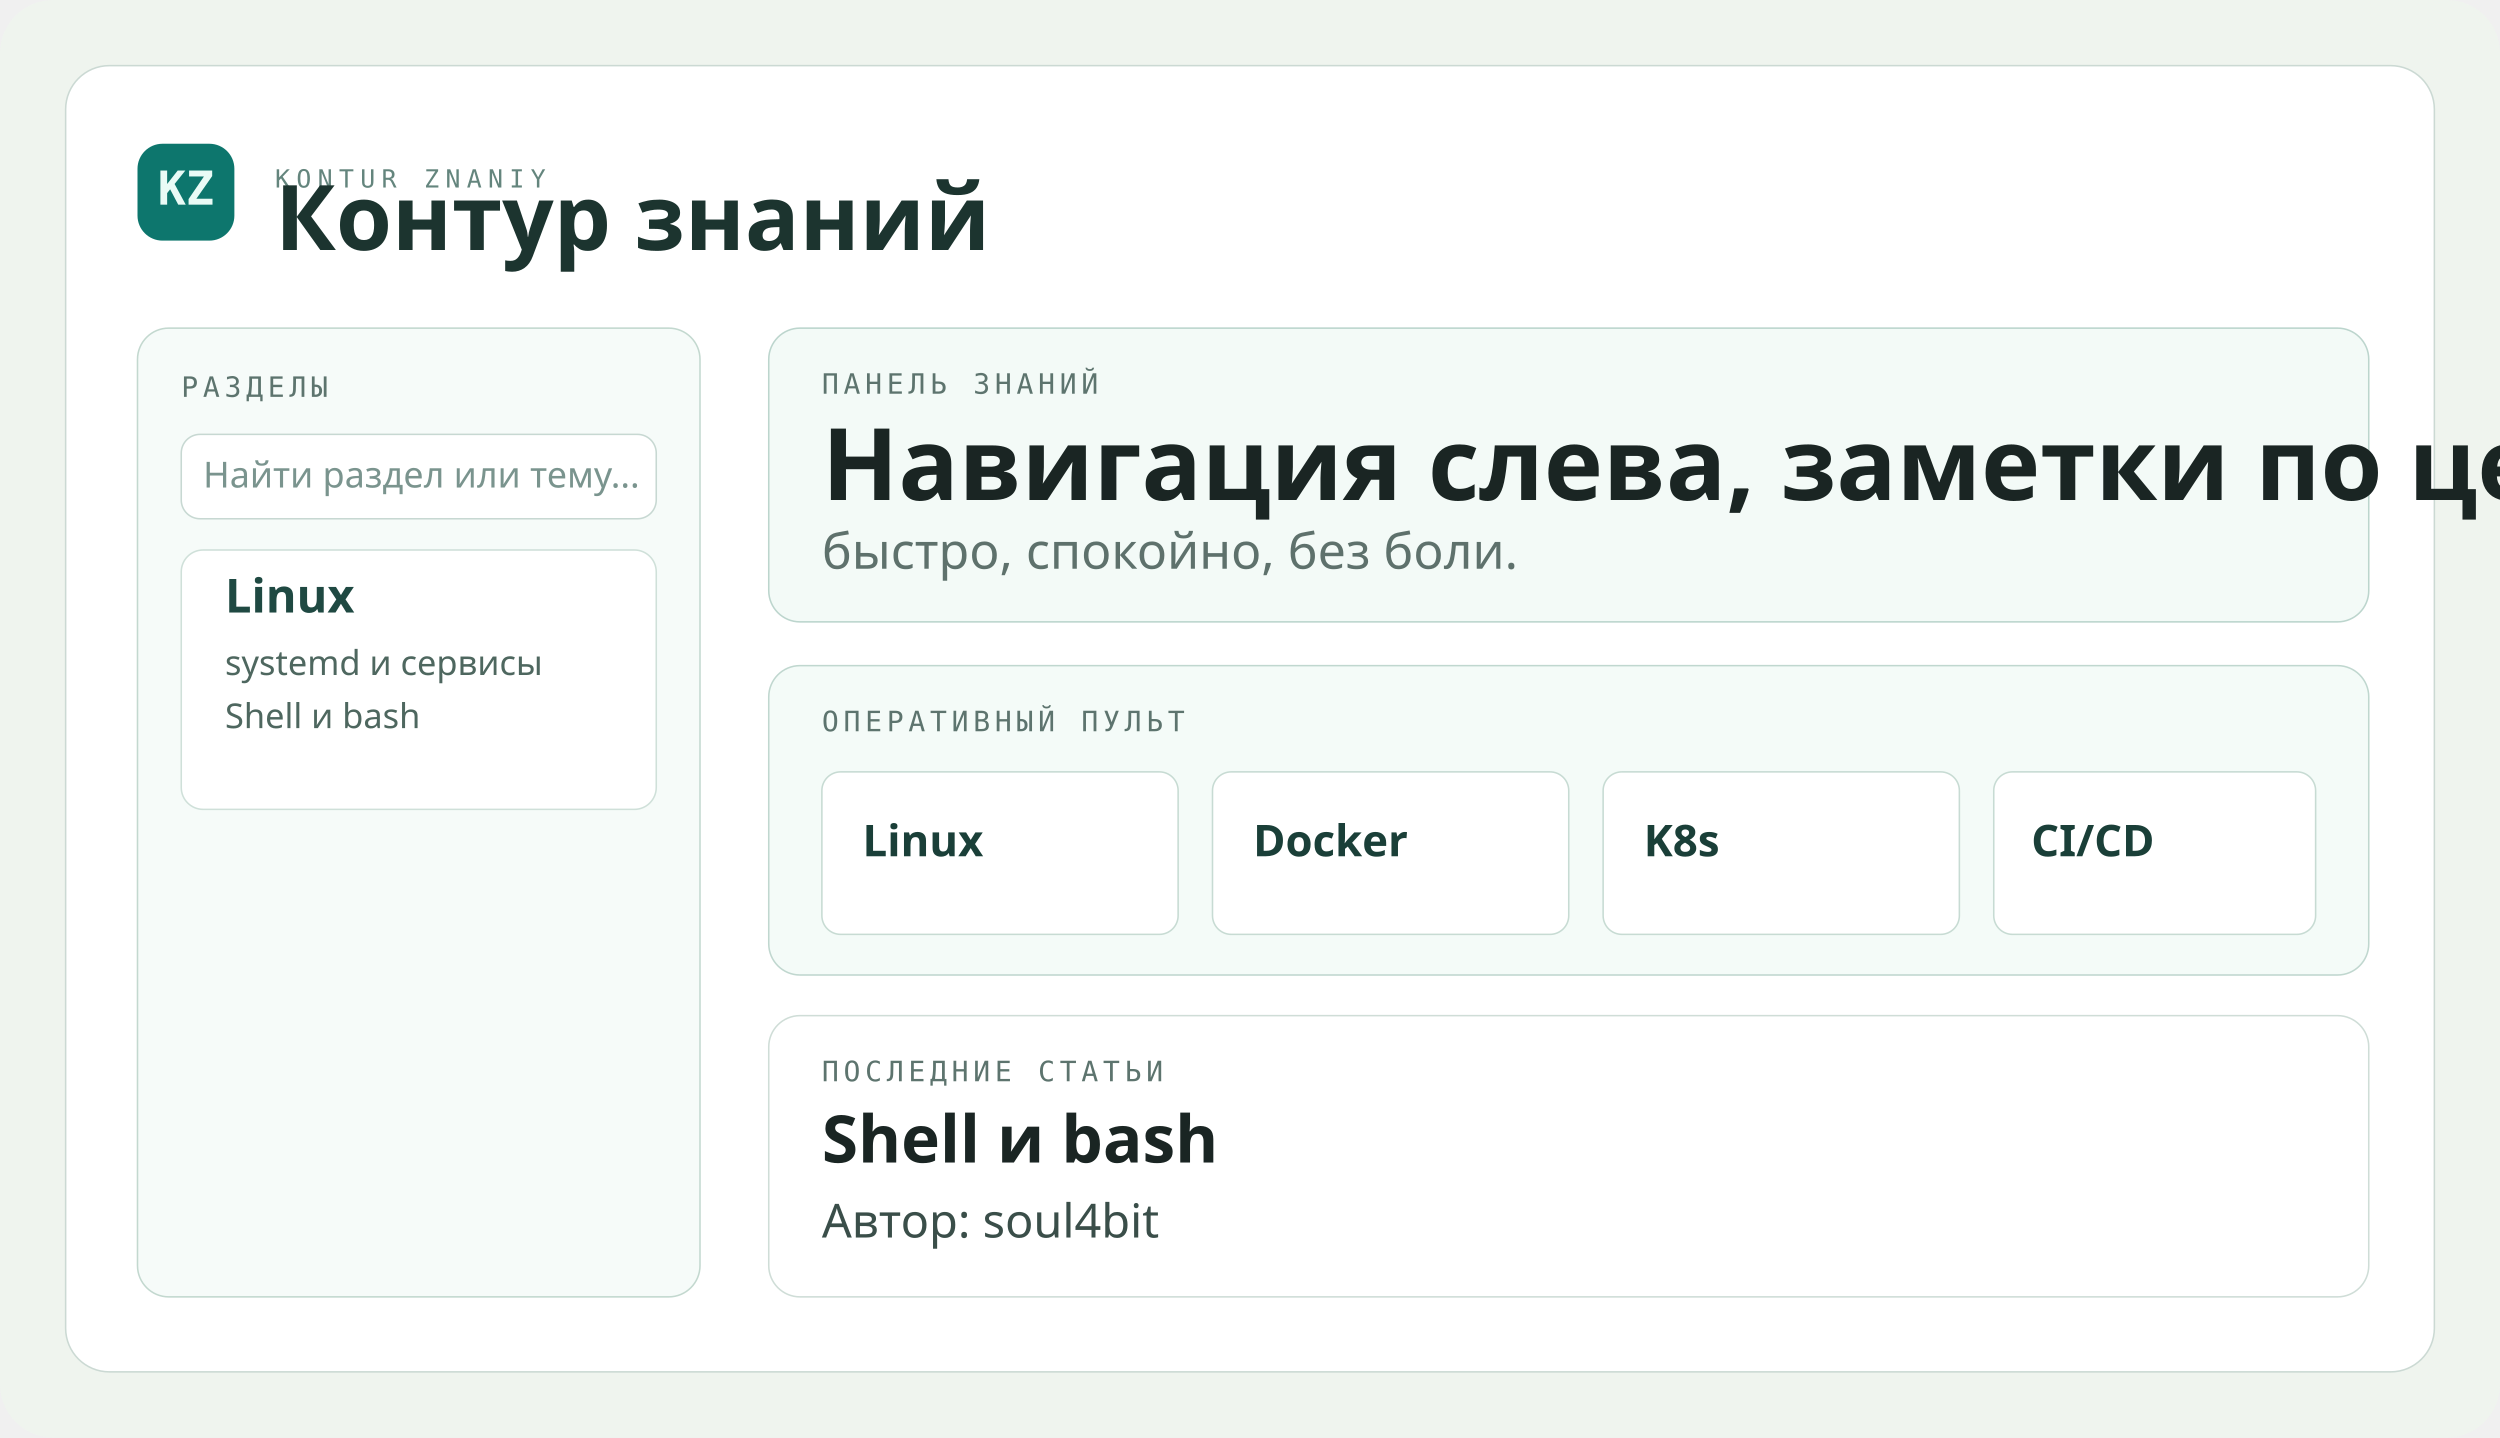
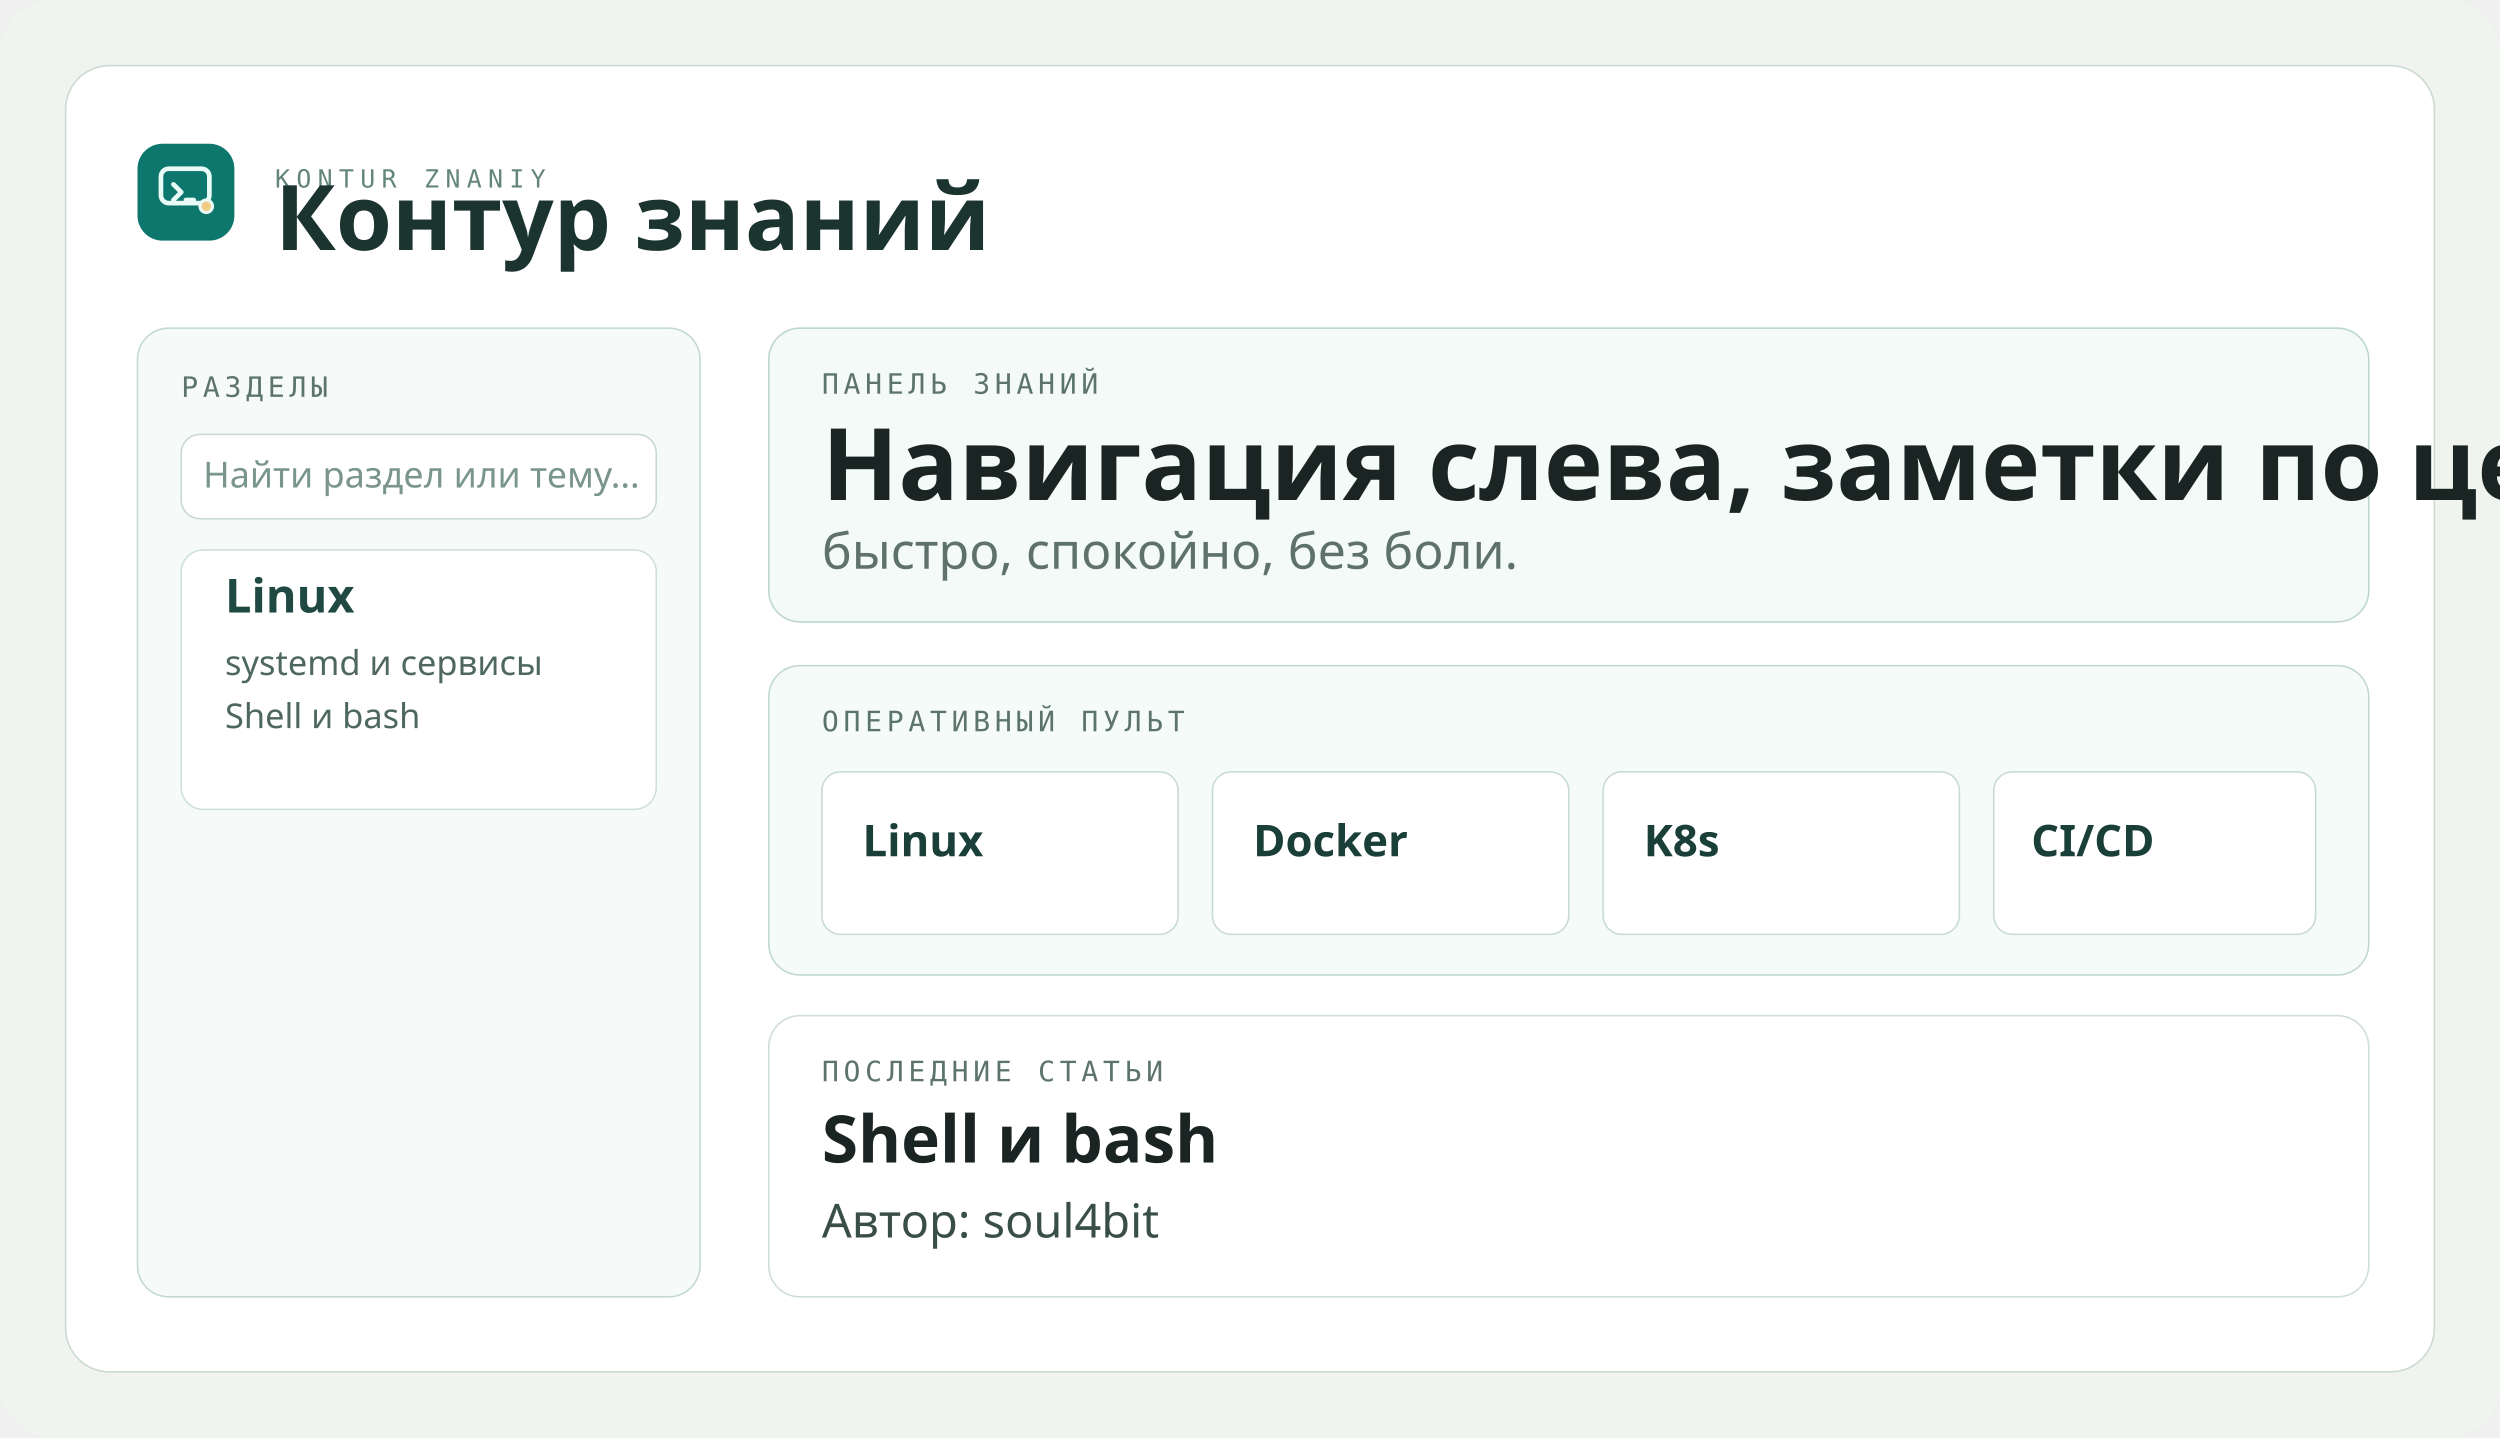
<svg xmlns="http://www.w3.org/2000/svg" width="1600" height="920" viewBox="0 0 1600 920" fill="none">
  <rect width="1600" height="920" rx="34" fill="#EFF4EE" />
  <rect x="42" y="42" width="1516" height="836" rx="28" fill="#FFFFFF" stroke="#CBD9D3" />
  <rect x="88" y="92" width="62" height="62" rx="16" fill="#0D766D" />
-   <text x="119" y="131" fill="#E9FBF6" font-family="IBM Plex Mono, monospace" font-size="30" font-weight="700" text-anchor="middle">KZ</text>
+   <rect x="103" y="108" width="31" height="22" rx="5" stroke="#E9FBF6" stroke-width="3" fill="none" />
+   <path d="M111 118L116 123L111 128" stroke="#E9FBF6" stroke-width="3" stroke-linecap="round" stroke-linejoin="round" />
+   <path d="M119 128H124" stroke="#E9FBF6" stroke-width="3" stroke-linecap="round" />
+   <circle cx="132" cy="132" r="4" fill="#F2CA84" stroke="#E9FBF6" stroke-width="2" />
  <text x="176" y="120" fill="#64857D" font-family="IBM Plex Mono, monospace" font-size="16" letter-spacing="4">KONTUR ZNANIY</text>
  <text x="176" y="160" fill="#1C342F" font-family="Manrope, sans-serif" font-size="58" font-weight="800">Контур знаний</text>
  <rect x="88" y="210" width="360" height="620" rx="20" fill="#F6FBF9" stroke="#C3D8CF" />
  <text x="116" y="254" fill="#5D746E" font-family="IBM Plex Mono, monospace" font-size="18" letter-spacing="3">РАЗДЕЛЫ</text>
  <rect x="116" y="278" width="304" height="54" rx="12" fill="#FFFFFF" stroke="#C7D8D2" />
  <text x="130" y="312" fill="#7A948E" font-family="Manrope, sans-serif" font-size="23">Найти раздел или тему...</text>
  <rect x="116" y="352" width="304" height="166" rx="14" fill="#FFFFFF" stroke="#CFE0D9" />
  <text x="144" y="392" fill="#1F4942" font-family="Manrope, sans-serif" font-size="30" font-weight="700">Linux</text>
  <text x="144" y="432" fill="#4E675F" font-family="Manrope, sans-serif" font-size="22">systemd и сервисы</text>
  <text x="144" y="466" fill="#4E675F" font-family="Manrope, sans-serif" font-size="22">Shell и bash</text>
  <rect x="492" y="210" width="1024" height="188" rx="20" fill="#F3FAF7" stroke="#BCD5CD" />
  <text x="526" y="252" fill="#5D746E" font-family="IBM Plex Mono, monospace" font-size="18" letter-spacing="3">ПАНЕЛЬ ЗНАНИЙ</text>
  <text x="526" y="320" fill="#1A2523" font-family="Manrope, sans-serif" font-size="64" font-weight="800">Навигация слева, заметки по центру</text>
  <text x="526" y="364" fill="#5E716C" font-family="Manrope, sans-serif" font-size="32">быстро, спокойно, без боли.</text>
  <rect x="492" y="426" width="1024" height="198" rx="20" fill="#F4FBF8" stroke="#C0D7CF" />
  <text x="526" y="468" fill="#5D746E" font-family="IBM Plex Mono, monospace" font-size="18" letter-spacing="3">ОПЕРАТИВНЫЙ ПУЛЬТ</text>
  <rect x="526" y="494" width="228" height="104" rx="12" fill="#FFFFFF" stroke="#C7DBD3" />
  <rect x="776" y="494" width="228" height="104" rx="12" fill="#FFFFFF" stroke="#C7DBD3" />
  <rect x="1026" y="494" width="228" height="104" rx="12" fill="#FFFFFF" stroke="#C7DBD3" />
  <rect x="1276" y="494" width="206" height="104" rx="12" fill="#FFFFFF" stroke="#C7DBD3" />
  <text x="552" y="548" fill="#1A3F38" font-family="Manrope, sans-serif" font-size="28" font-weight="700">Linux</text>
  <text x="802" y="548" fill="#1A3F38" font-family="Manrope, sans-serif" font-size="28" font-weight="700">Docker</text>
  <text x="1052" y="548" fill="#1A3F38" font-family="Manrope, sans-serif" font-size="28" font-weight="700">K8s</text>
  <text x="1300" y="548" fill="#1A3F38" font-family="Manrope, sans-serif" font-size="28" font-weight="700">CI/CD</text>
  <rect x="492" y="650" width="1024" height="180" rx="20" fill="#FFFFFF" stroke="#CFDDD7" />
  <text x="526" y="692" fill="#5D746E" font-family="IBM Plex Mono, monospace" font-size="18" letter-spacing="3">ПОСЛЕДНИЕ СТАТЬИ</text>
  <text x="526" y="744" fill="#1A2523" font-family="Manrope, sans-serif" font-size="42" font-weight="800">Shell и bash</text>
  <text x="526" y="792" fill="#3A4E49" font-family="Manrope, sans-serif" font-size="30">Автор: soul4bit</text>
</svg>
